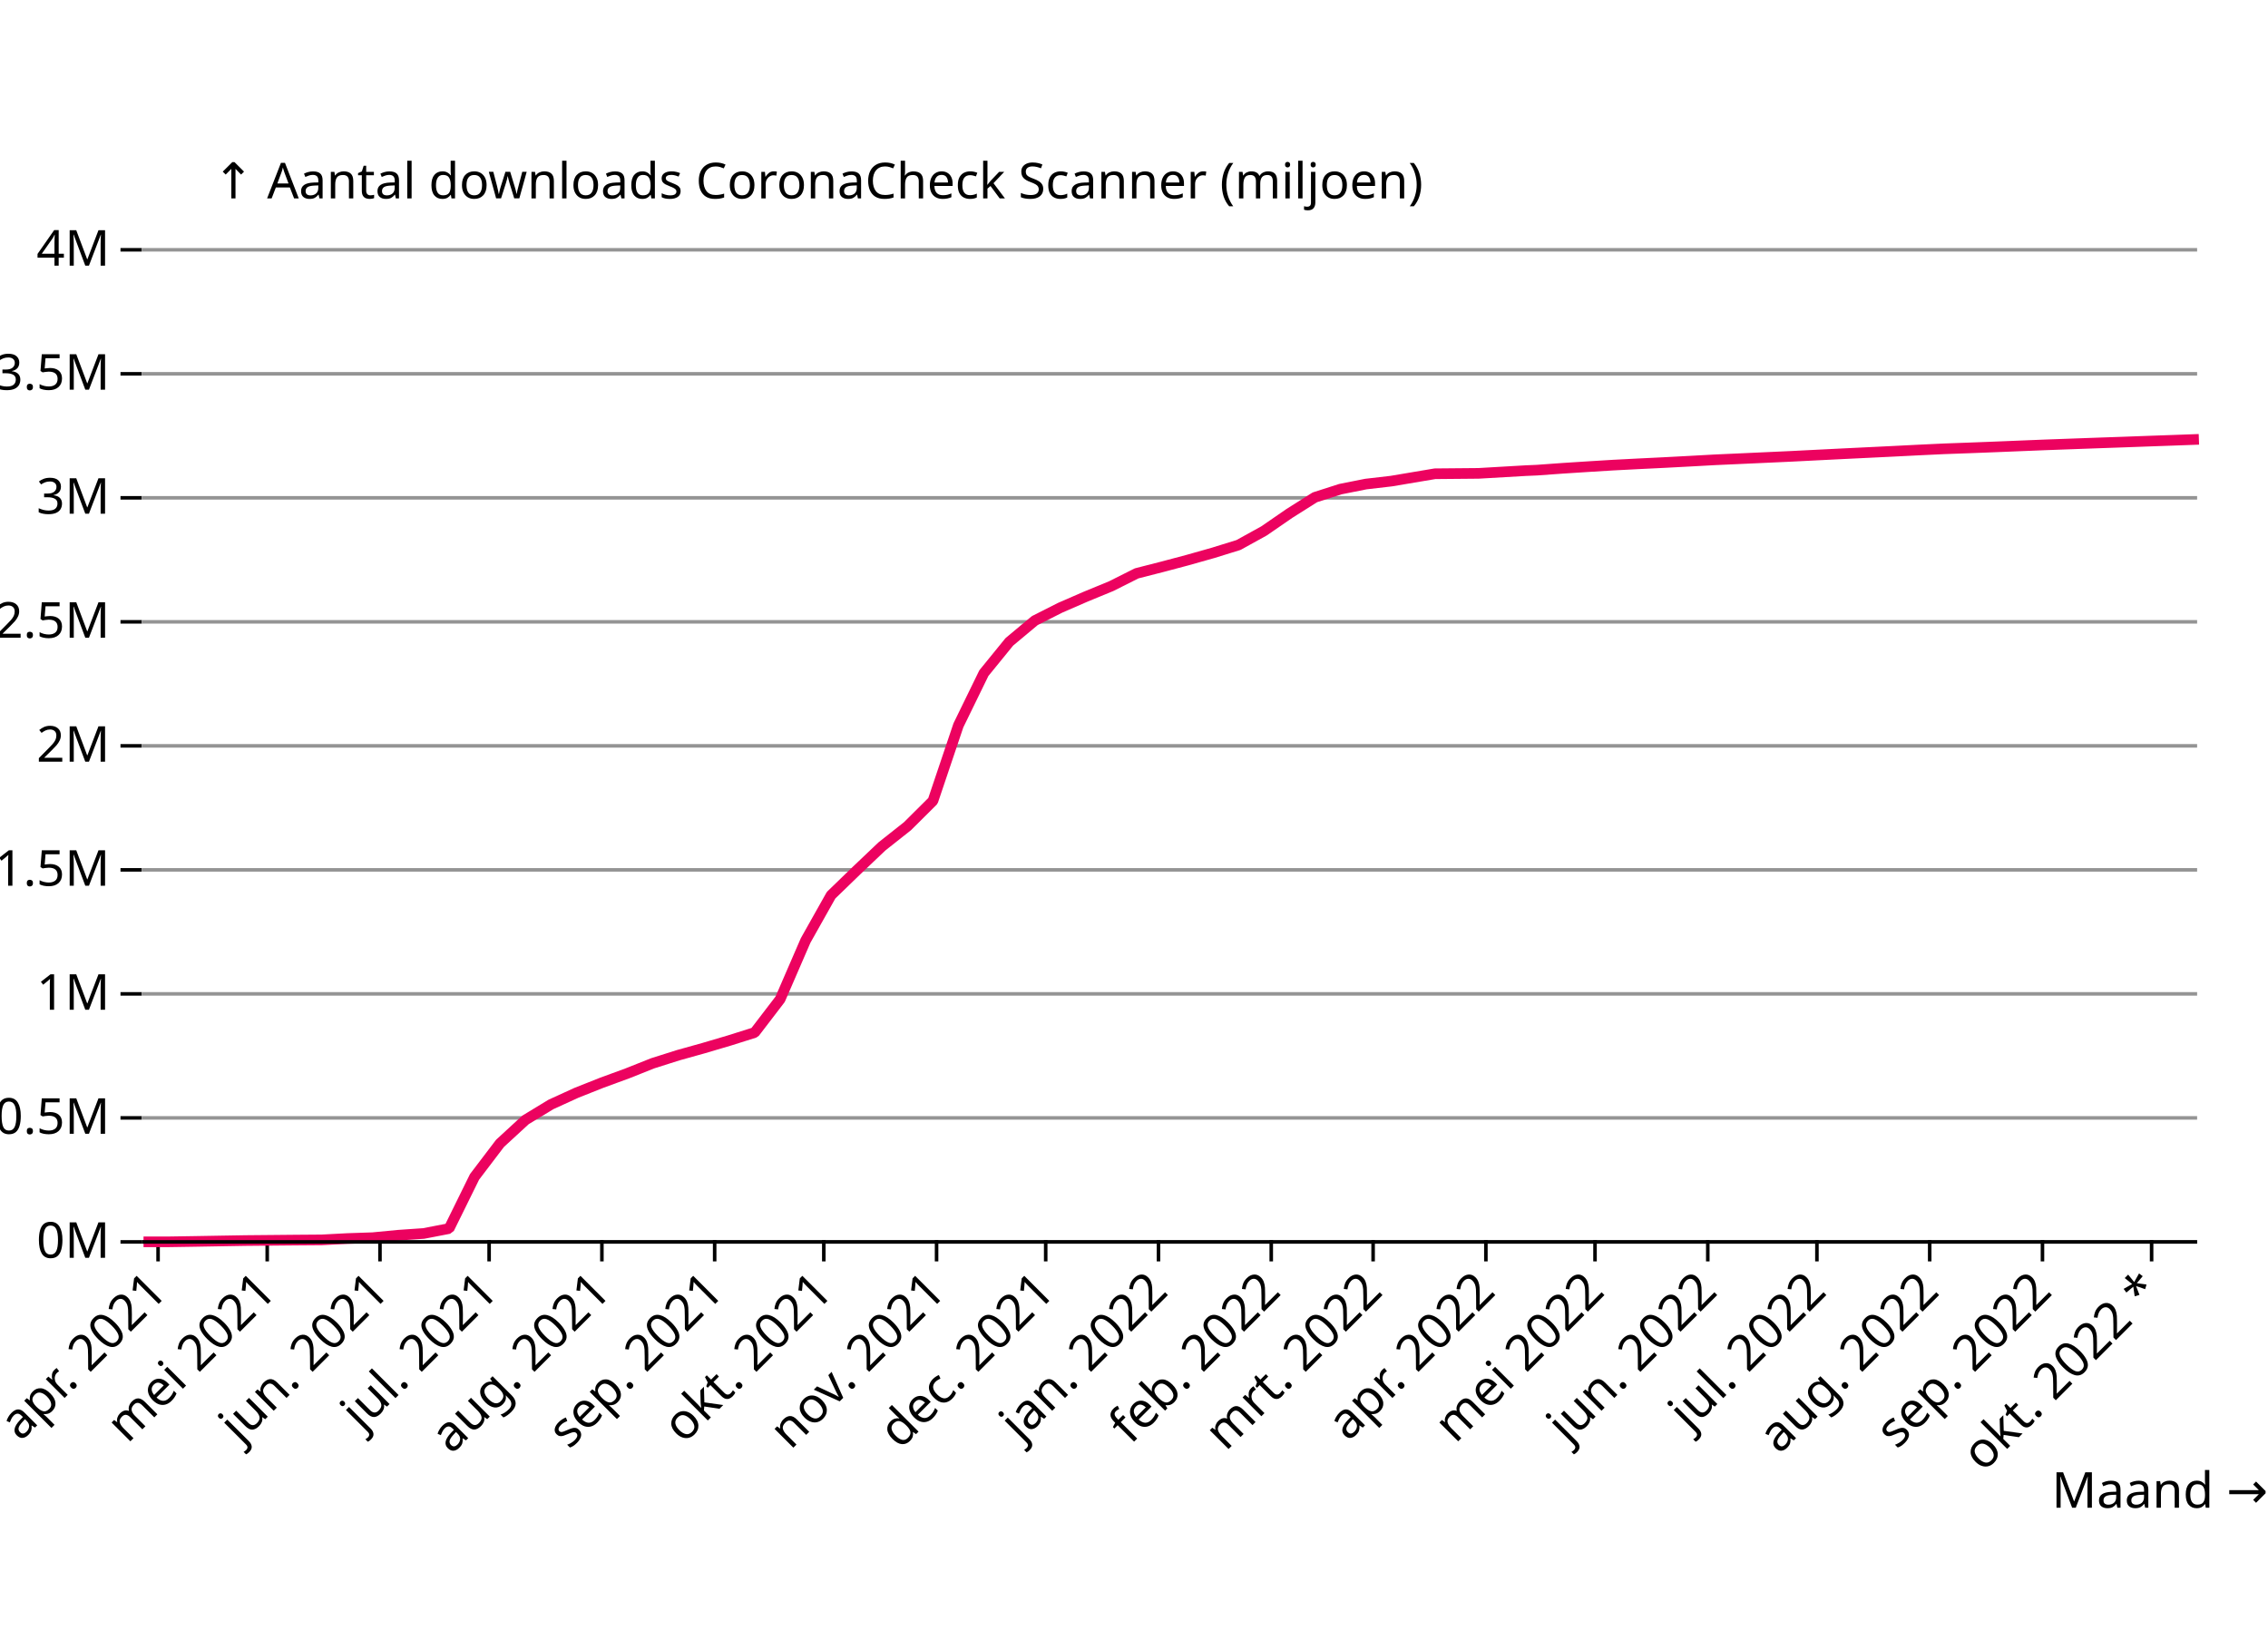
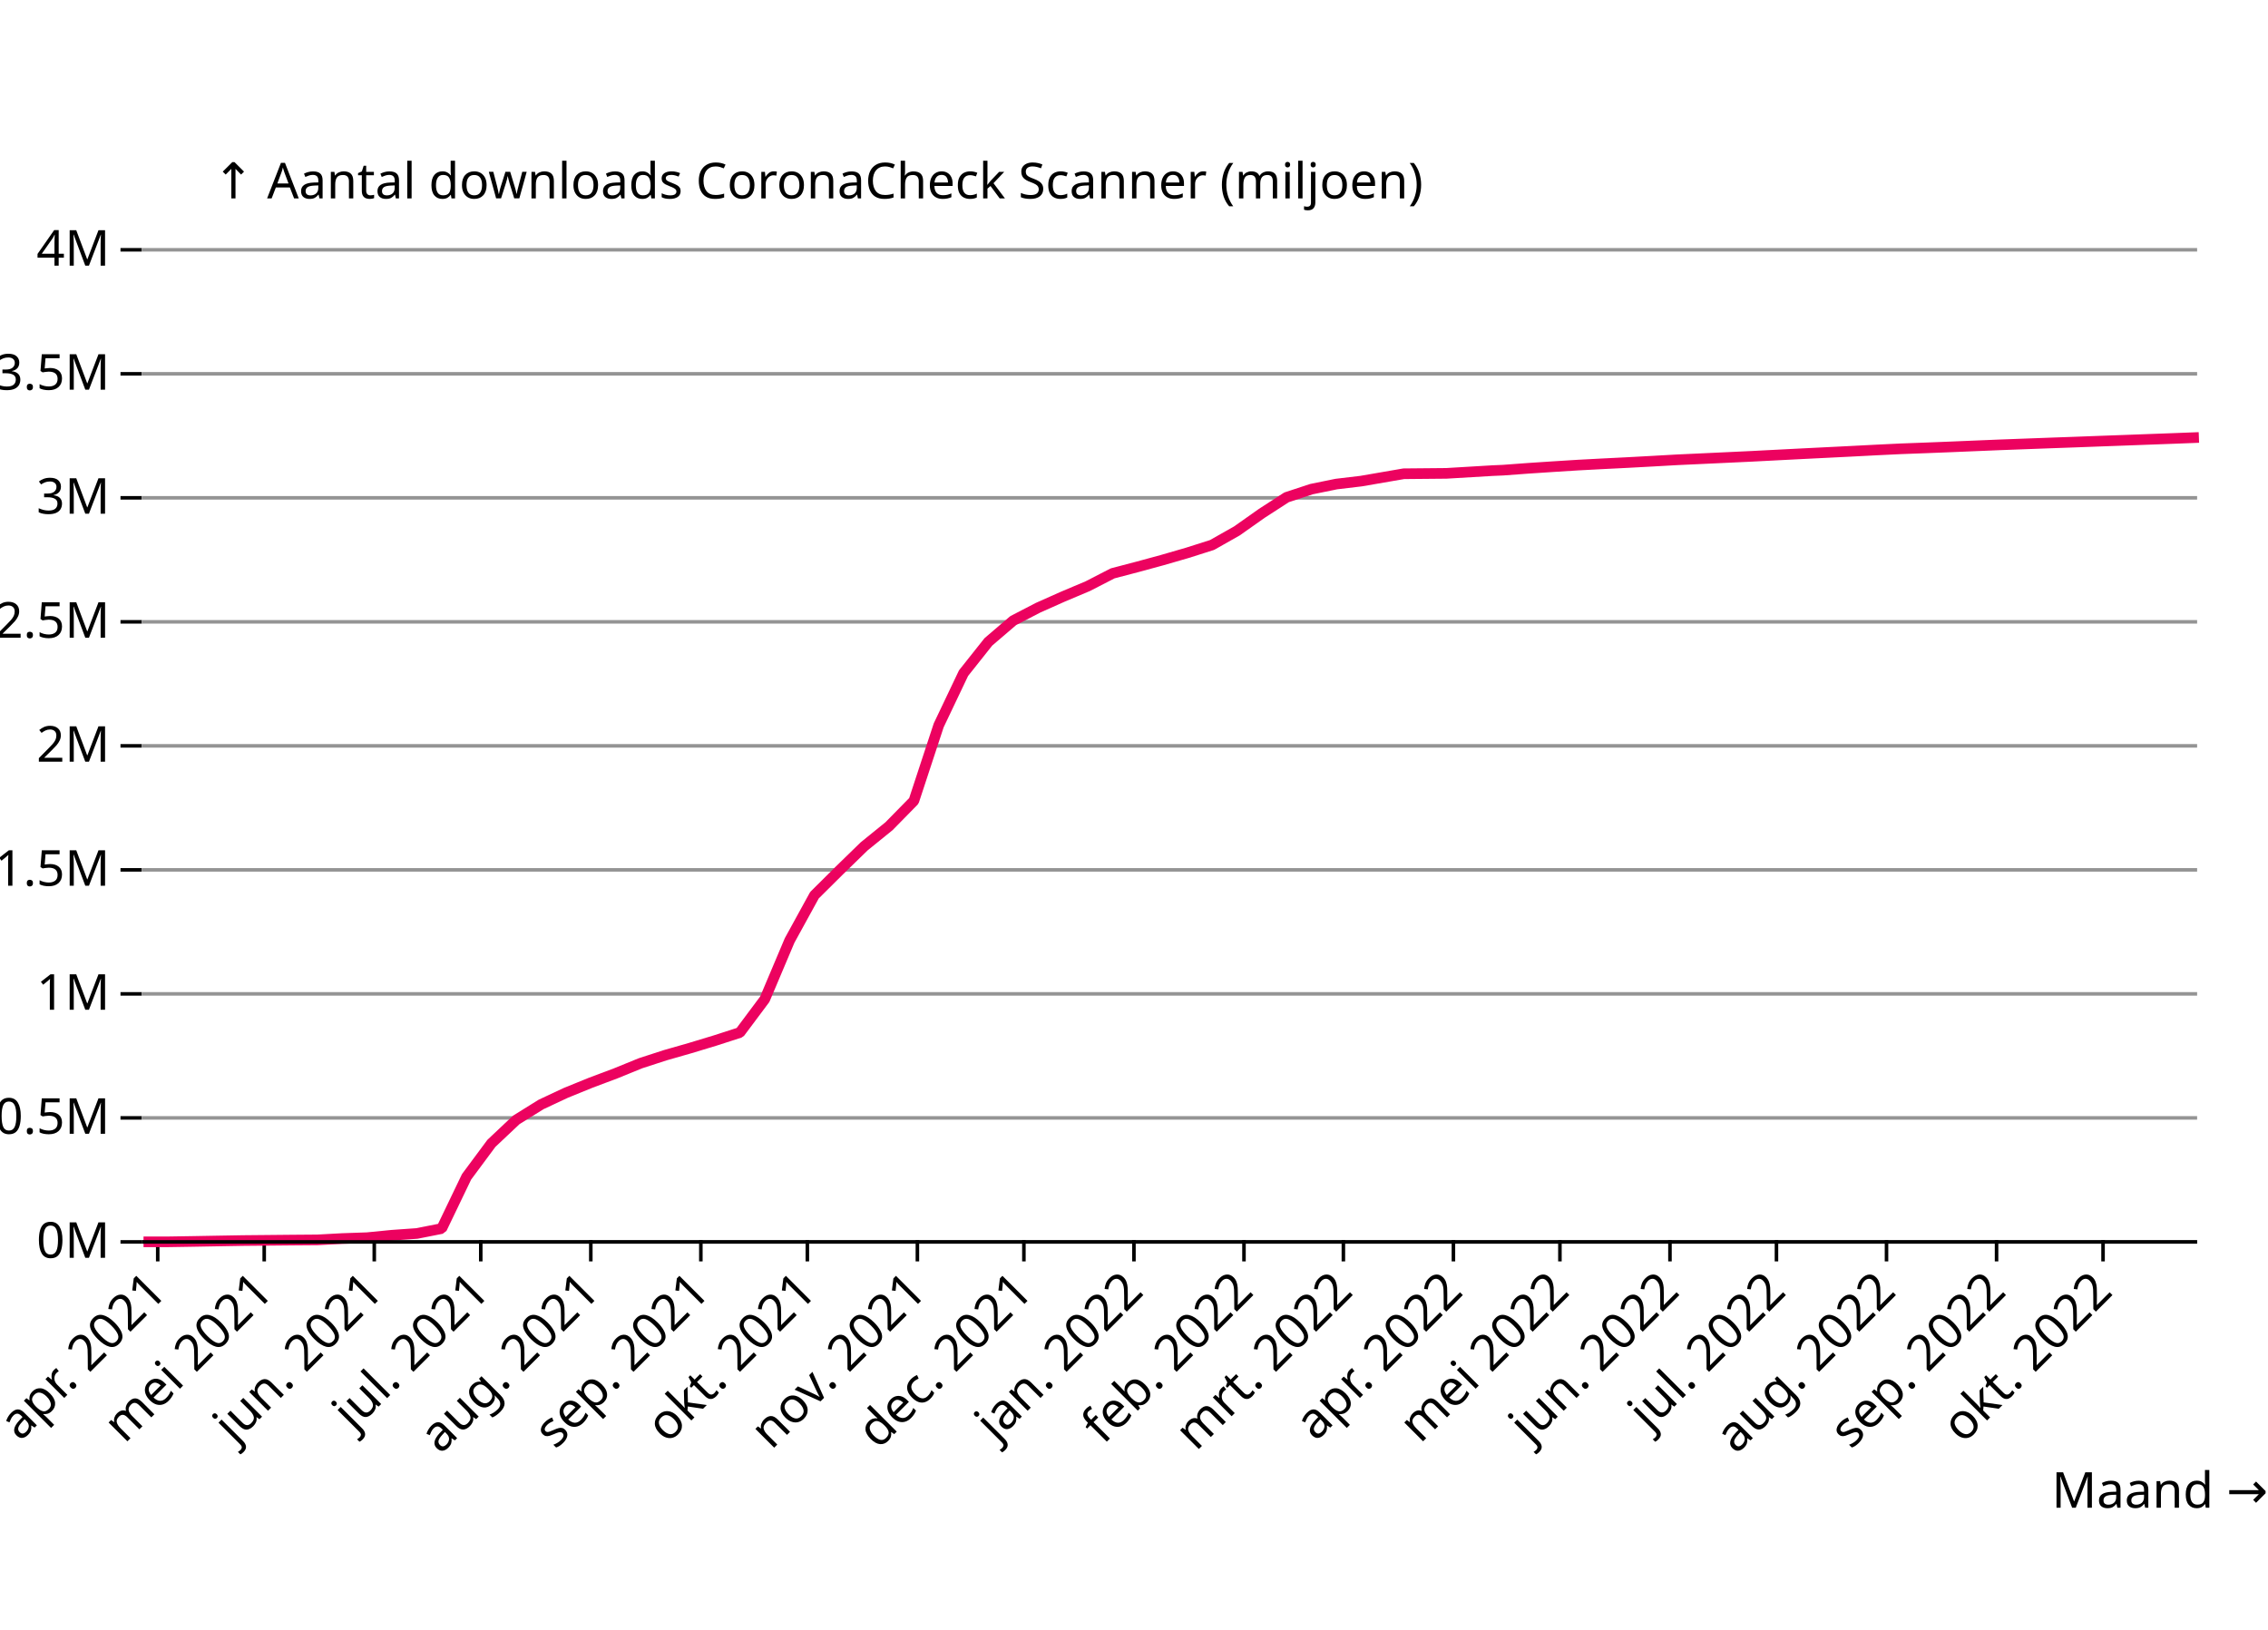
<svg xmlns="http://www.w3.org/2000/svg" class="plot" fill="currentColor" text-anchor="middle" width="640" height="460" viewBox="0 0 640 400" style="font-family: 'RO Sans', sans-serif; font-size: 14px;">
  <style>
        line[stroke-opacity] {
            stroke-opacity: 1;
            stroke: #949494;
        }
</style>
  <g transform="translate(40,0)" fill="none" text-anchor="end">
    <g class="tick" opacity="1" transform="translate(0,320.5)">
      <line stroke="currentColor" x2="-6" />
      <line stroke="currentColor" x2="580" stroke-opacity="0.1" />
      <text fill="currentColor" x="-9" dy="0.32em">0M</text>
    </g>
    <g class="tick" opacity="1" transform="translate(0,285.5)">
      <line stroke="currentColor" x2="-6" />
      <line stroke="currentColor" x2="580" stroke-opacity="0.1" />
      <text fill="currentColor" x="-9" dy="0.32em">0.5M</text>
    </g>
    <g class="tick" opacity="1" transform="translate(0,250.5)">
      <line stroke="currentColor" x2="-6" />
      <line stroke="currentColor" x2="580" stroke-opacity="0.1" />
      <text fill="currentColor" x="-9" dy="0.32em">1M</text>
    </g>
    <g class="tick" opacity="1" transform="translate(0,215.5)">
      <line stroke="currentColor" x2="-6" />
      <line stroke="currentColor" x2="580" stroke-opacity="0.1" />
      <text fill="currentColor" x="-9" dy="0.32em">1.5M</text>
    </g>
    <g class="tick" opacity="1" transform="translate(0,180.5)">
      <line stroke="currentColor" x2="-6" />
      <line stroke="currentColor" x2="580" stroke-opacity="0.1" />
      <text fill="currentColor" x="-9" dy="0.32em">2M</text>
    </g>
    <g class="tick" opacity="1" transform="translate(0,145.5)">
      <line stroke="currentColor" x2="-6" />
      <line stroke="currentColor" x2="580" stroke-opacity="0.1" />
      <text fill="currentColor" x="-9" dy="0.32em">2.5M</text>
    </g>
    <g class="tick" opacity="1" transform="translate(0,110.5)">
      <line stroke="currentColor" x2="-6" />
      <line stroke="currentColor" x2="580" stroke-opacity="0.1" />
      <text fill="currentColor" x="-9" dy="0.32em">3M</text>
    </g>
    <g class="tick" opacity="1" transform="translate(0,75.5)">
      <line stroke="currentColor" x2="-6" />
      <line stroke="currentColor" x2="580" stroke-opacity="0.1" />
      <text fill="currentColor" x="-9" dy="0.32em">3.5M</text>
    </g>
    <g class="tick" opacity="1" transform="translate(0,40.5)">
      <line stroke="currentColor" x2="-6" />
      <line stroke="currentColor" x2="580" stroke-opacity="0.1" />
      <text fill="currentColor" x="-9" dy="0.32em">4M</text>
    </g>
    <text fill="currentColor" transform="translate(20,40)" dy="-1em" text-anchor="start">↑ Aantal downloads CoronaCheck Scanner (miljoen)</text>
  </g>
  <g transform="translate(0,320)" fill="none" text-anchor="middle">
-     <g class="tick" opacity="1" transform="translate(44.60619,0)">
+     <g class="tick" opacity="1" transform="translate(44.50691,0)">
      <line stroke="currentColor" y2="6" />
      <text fill="currentColor" dy="0.32em" transform="translate(0, 11.82843) rotate(-45)" text-anchor="end">apr. 2021</text>
    </g>
-     <g class="tick" opacity="1" transform="translate(75.40265,0)">
+     <g class="tick" opacity="1" transform="translate(74.55872,0)">
      <line stroke="currentColor" y2="6" />
      <text fill="currentColor" dy="0.32em" transform="translate(0, 11.82843) rotate(-45)" text-anchor="end">mei 2021</text>
    </g>
-     <g class="tick" opacity="1" transform="translate(107.2257,0)">
+     <g class="tick" opacity="1" transform="translate(105.6123,0)">
      <line stroke="currentColor" y2="6" />
      <text fill="currentColor" dy="0.32em" transform="translate(0, 11.82843) rotate(-45)" text-anchor="end">jun. 2021</text>
    </g>
-     <g class="tick" opacity="1" transform="translate(138.0221,0)">
+     <g class="tick" opacity="1" transform="translate(135.6641,0)">
      <line stroke="currentColor" y2="6" />
      <text fill="currentColor" dy="0.32em" transform="translate(0, 11.82843) rotate(-45)" text-anchor="end">jul. 2021</text>
    </g>
-     <g class="tick" opacity="1" transform="translate(169.8451,0)">
+     <g class="tick" opacity="1" transform="translate(166.7176,0)">
      <line stroke="currentColor" y2="6" />
      <text fill="currentColor" dy="0.32em" transform="translate(0, 11.82843) rotate(-45)" text-anchor="end">aug. 2021</text>
    </g>
-     <g class="tick" opacity="1" transform="translate(201.6681,0)">
+     <g class="tick" opacity="1" transform="translate(197.7712,0)">
      <line stroke="currentColor" y2="6" />
      <text fill="currentColor" dy="0.32em" transform="translate(0, 11.82843) rotate(-45)" text-anchor="end">sep. 2021</text>
    </g>
-     <g class="tick" opacity="1" transform="translate(232.4646,0)">
+     <g class="tick" opacity="1" transform="translate(227.823,0)">
      <line stroke="currentColor" y2="6" />
      <text fill="currentColor" dy="0.32em" transform="translate(0, 11.82843) rotate(-45)" text-anchor="end">okt. 2021</text>
    </g>
-     <g class="tick" opacity="1" transform="translate(264.2876,0)">
+     <g class="tick" opacity="1" transform="translate(258.8765,0)">
      <line stroke="currentColor" y2="6" />
      <text fill="currentColor" dy="0.32em" transform="translate(0, 11.82843) rotate(-45)" text-anchor="end">nov. 2021</text>
    </g>
-     <g class="tick" opacity="1" transform="translate(295.0841,0)">
+     <g class="tick" opacity="1" transform="translate(288.9283,0)">
      <line stroke="currentColor" y2="6" />
      <text fill="currentColor" dy="0.32em" transform="translate(0, 11.82843) rotate(-45)" text-anchor="end">dec. 2021</text>
    </g>
-     <g class="tick" opacity="1" transform="translate(326.9071,0)">
+     <g class="tick" opacity="1" transform="translate(319.9819,0)">
      <line stroke="currentColor" y2="6" />
      <text fill="currentColor" dy="0.32em" transform="translate(0, 11.82843) rotate(-45)" text-anchor="end">jan. 2022</text>
    </g>
-     <g class="tick" opacity="1" transform="translate(358.7301,0)">
+     <g class="tick" opacity="1" transform="translate(351.0354,0)">
      <line stroke="currentColor" y2="6" />
      <text fill="currentColor" dy="0.32em" transform="translate(0, 11.82843) rotate(-45)" text-anchor="end">feb. 2022</text>
    </g>
-     <g class="tick" opacity="1" transform="translate(387.4735,0)">
+     <g class="tick" opacity="1" transform="translate(379.0838,0)">
      <line stroke="currentColor" y2="6" />
      <text fill="currentColor" dy="0.32em" transform="translate(0, 11.82843) rotate(-45)" text-anchor="end">mrt. 2022</text>
    </g>
-     <g class="tick" opacity="1" transform="translate(419.2965,0)">
+     <g class="tick" opacity="1" transform="translate(410.1373,0)">
      <line stroke="currentColor" y2="6" />
      <text fill="currentColor" dy="0.32em" transform="translate(0, 11.82843) rotate(-45)" text-anchor="end">apr. 2022</text>
    </g>
-     <g class="tick" opacity="1" transform="translate(450.0929,0)">
+     <g class="tick" opacity="1" transform="translate(440.1891,0)">
      <line stroke="currentColor" y2="6" />
      <text fill="currentColor" dy="0.32em" transform="translate(0, 11.82843) rotate(-45)" text-anchor="end">mei 2022</text>
    </g>
-     <g class="tick" opacity="1" transform="translate(481.9159,0)">
+     <g class="tick" opacity="1" transform="translate(471.2427,0)">
      <line stroke="currentColor" y2="6" />
      <text fill="currentColor" dy="0.32em" transform="translate(0, 11.82843) rotate(-45)" text-anchor="end">jun. 2022</text>
    </g>
-     <g class="tick" opacity="1" transform="translate(512.7124,0)">
+     <g class="tick" opacity="1" transform="translate(501.2945,0)">
      <line stroke="currentColor" y2="6" />
      <text fill="currentColor" dy="0.32em" transform="translate(0, 11.82843) rotate(-45)" text-anchor="end">jul. 2022</text>
    </g>
-     <g class="tick" opacity="1" transform="translate(544.5354,0)">
+     <g class="tick" opacity="1" transform="translate(532.348,0)">
      <line stroke="currentColor" y2="6" />
      <text fill="currentColor" dy="0.32em" transform="translate(0, 11.82843) rotate(-45)" text-anchor="end">aug. 2022</text>
    </g>
-     <g class="tick" opacity="1" transform="translate(576.3584,0)">
+     <g class="tick" opacity="1" transform="translate(563.4016,0)">
      <line stroke="currentColor" y2="6" />
      <text fill="currentColor" dy="0.32em" transform="translate(0, 11.82843) rotate(-45)" text-anchor="end">sep. 2022</text>
    </g>
-     <g class="tick" opacity="1" transform="translate(607.1549,0)">
+     <g class="tick" opacity="1" transform="translate(593.4534,0)">
      <line stroke="currentColor" y2="6" />
-       <text fill="currentColor" dy="0.32em" transform="translate(0, 11.82843) rotate(-45)" text-anchor="end">okt. 2022 *</text>
+       <text fill="currentColor" dy="0.32em" transform="translate(0, 11.82843) rotate(-45)" text-anchor="end">okt. 2022</text>
    </g>
    <text fill="currentColor" transform="translate(640,80)" dy="-0.32em" text-anchor="end">Maand →</text>
  </g>
  <g fill="none" stroke="#ec025f" stroke-width="3" stroke-miterlimit="1" transform="translate(0.5,0.5)">
-     <path d="M40,319.983L47.186,319.977L54.372,319.865L61.558,319.739L68.743,319.618L75.929,319.552L83.115,319.484L90.301,319.43L97.487,319.05L104.673,318.809L111.858,318.117L119.044,317.623L126.23,316.233L133.416,301.636L140.602,292.184L147.788,285.571L154.973,281.205L162.159,277.922L169.345,275.071L176.531,272.438L183.717,269.579L190.903,267.305L198.088,265.298L205.274,263.173L212.46,260.909L219.646,251.522L226.832,234.934L234.018,222.156L241.204,215.192L248.389,208.365L255.575,202.681L262.761,195.536L269.947,174.21L277.133,159.478L284.319,150.648L291.504,144.649L298.69,141.014L305.876,137.89L313.062,134.931L320.248,131.32L327.434,129.481L334.619,127.573L341.805,125.541L348.991,123.313L356.177,119.345L363.363,114.395L363.363,114.395L370.549,109.856L377.735,107.551L384.92,106.118L392.106,105.283L404.425,103.207L416.743,103.097L430.088,102.323L433.168,102.192L440.354,101.673L447.54,101.209L454.726,100.767L461.912,100.396L469.097,100.045L476.283,99.664L483.469,99.269L490.655,98.946L497.841,98.618L505.027,98.289L512.212,97.925L519.398,97.566L526.584,97.217L533.77,96.868L540.956,96.504L548.142,96.166L555.327,95.905L562.513,95.627L569.699,95.334L576.885,95.044L584.071,94.784L591.257,94.523L598.442,94.273L605.628,94.01L612.814,93.755L620,93.494" />
+     <path d="M40,319.983L47.012,319.977L54.024,319.865L61.036,319.739L68.048,319.618L75.06,319.552L82.073,319.484L89.085,319.43L96.097,319.05L103.109,318.809L110.121,318.117L117.133,317.623L124.145,316.233L131.157,301.636L138.169,292.184L145.181,285.571L152.193,281.205L159.206,277.922L166.218,275.071L173.23,272.438L180.242,269.579L187.254,267.305L194.266,265.298L201.278,263.173L208.29,260.909L215.302,251.522L222.314,234.934L229.326,222.156L236.339,215.192L243.351,208.365L250.363,202.681L257.375,195.536L264.387,174.21L271.399,159.478L278.411,150.648L285.423,144.649L292.435,141.014L299.447,137.89L306.459,134.931L313.472,131.32L320.484,129.481L327.496,127.573L334.508,125.541L341.52,123.313L348.532,119.345L355.544,114.395L355.544,114.395L362.556,109.856L369.568,107.551L376.58,106.118L383.592,105.283L395.613,103.207L407.634,103.097L420.656,102.323L423.661,102.192L430.674,101.673L437.686,101.209L444.698,100.767L451.71,100.396L458.722,100.045L465.734,99.664L472.746,99.269L479.758,98.946L486.77,98.618L493.782,98.289L500.794,97.925L507.807,97.566L514.819,97.217L521.831,96.868L528.843,96.504L535.855,96.166L542.867,95.905L549.879,95.627L556.891,95.334L563.903,95.044L570.915,94.784L577.927,94.523L584.94,94.273L591.952,94.01L598.964,93.755L605.976,93.494L612.988,93.237L620,92.965" />
  </g>
  <g stroke="currentColor" transform="translate(0,0.5)">
    <line x1="40" x2="620" y1="320" y2="320" />
  </g>
</svg>
